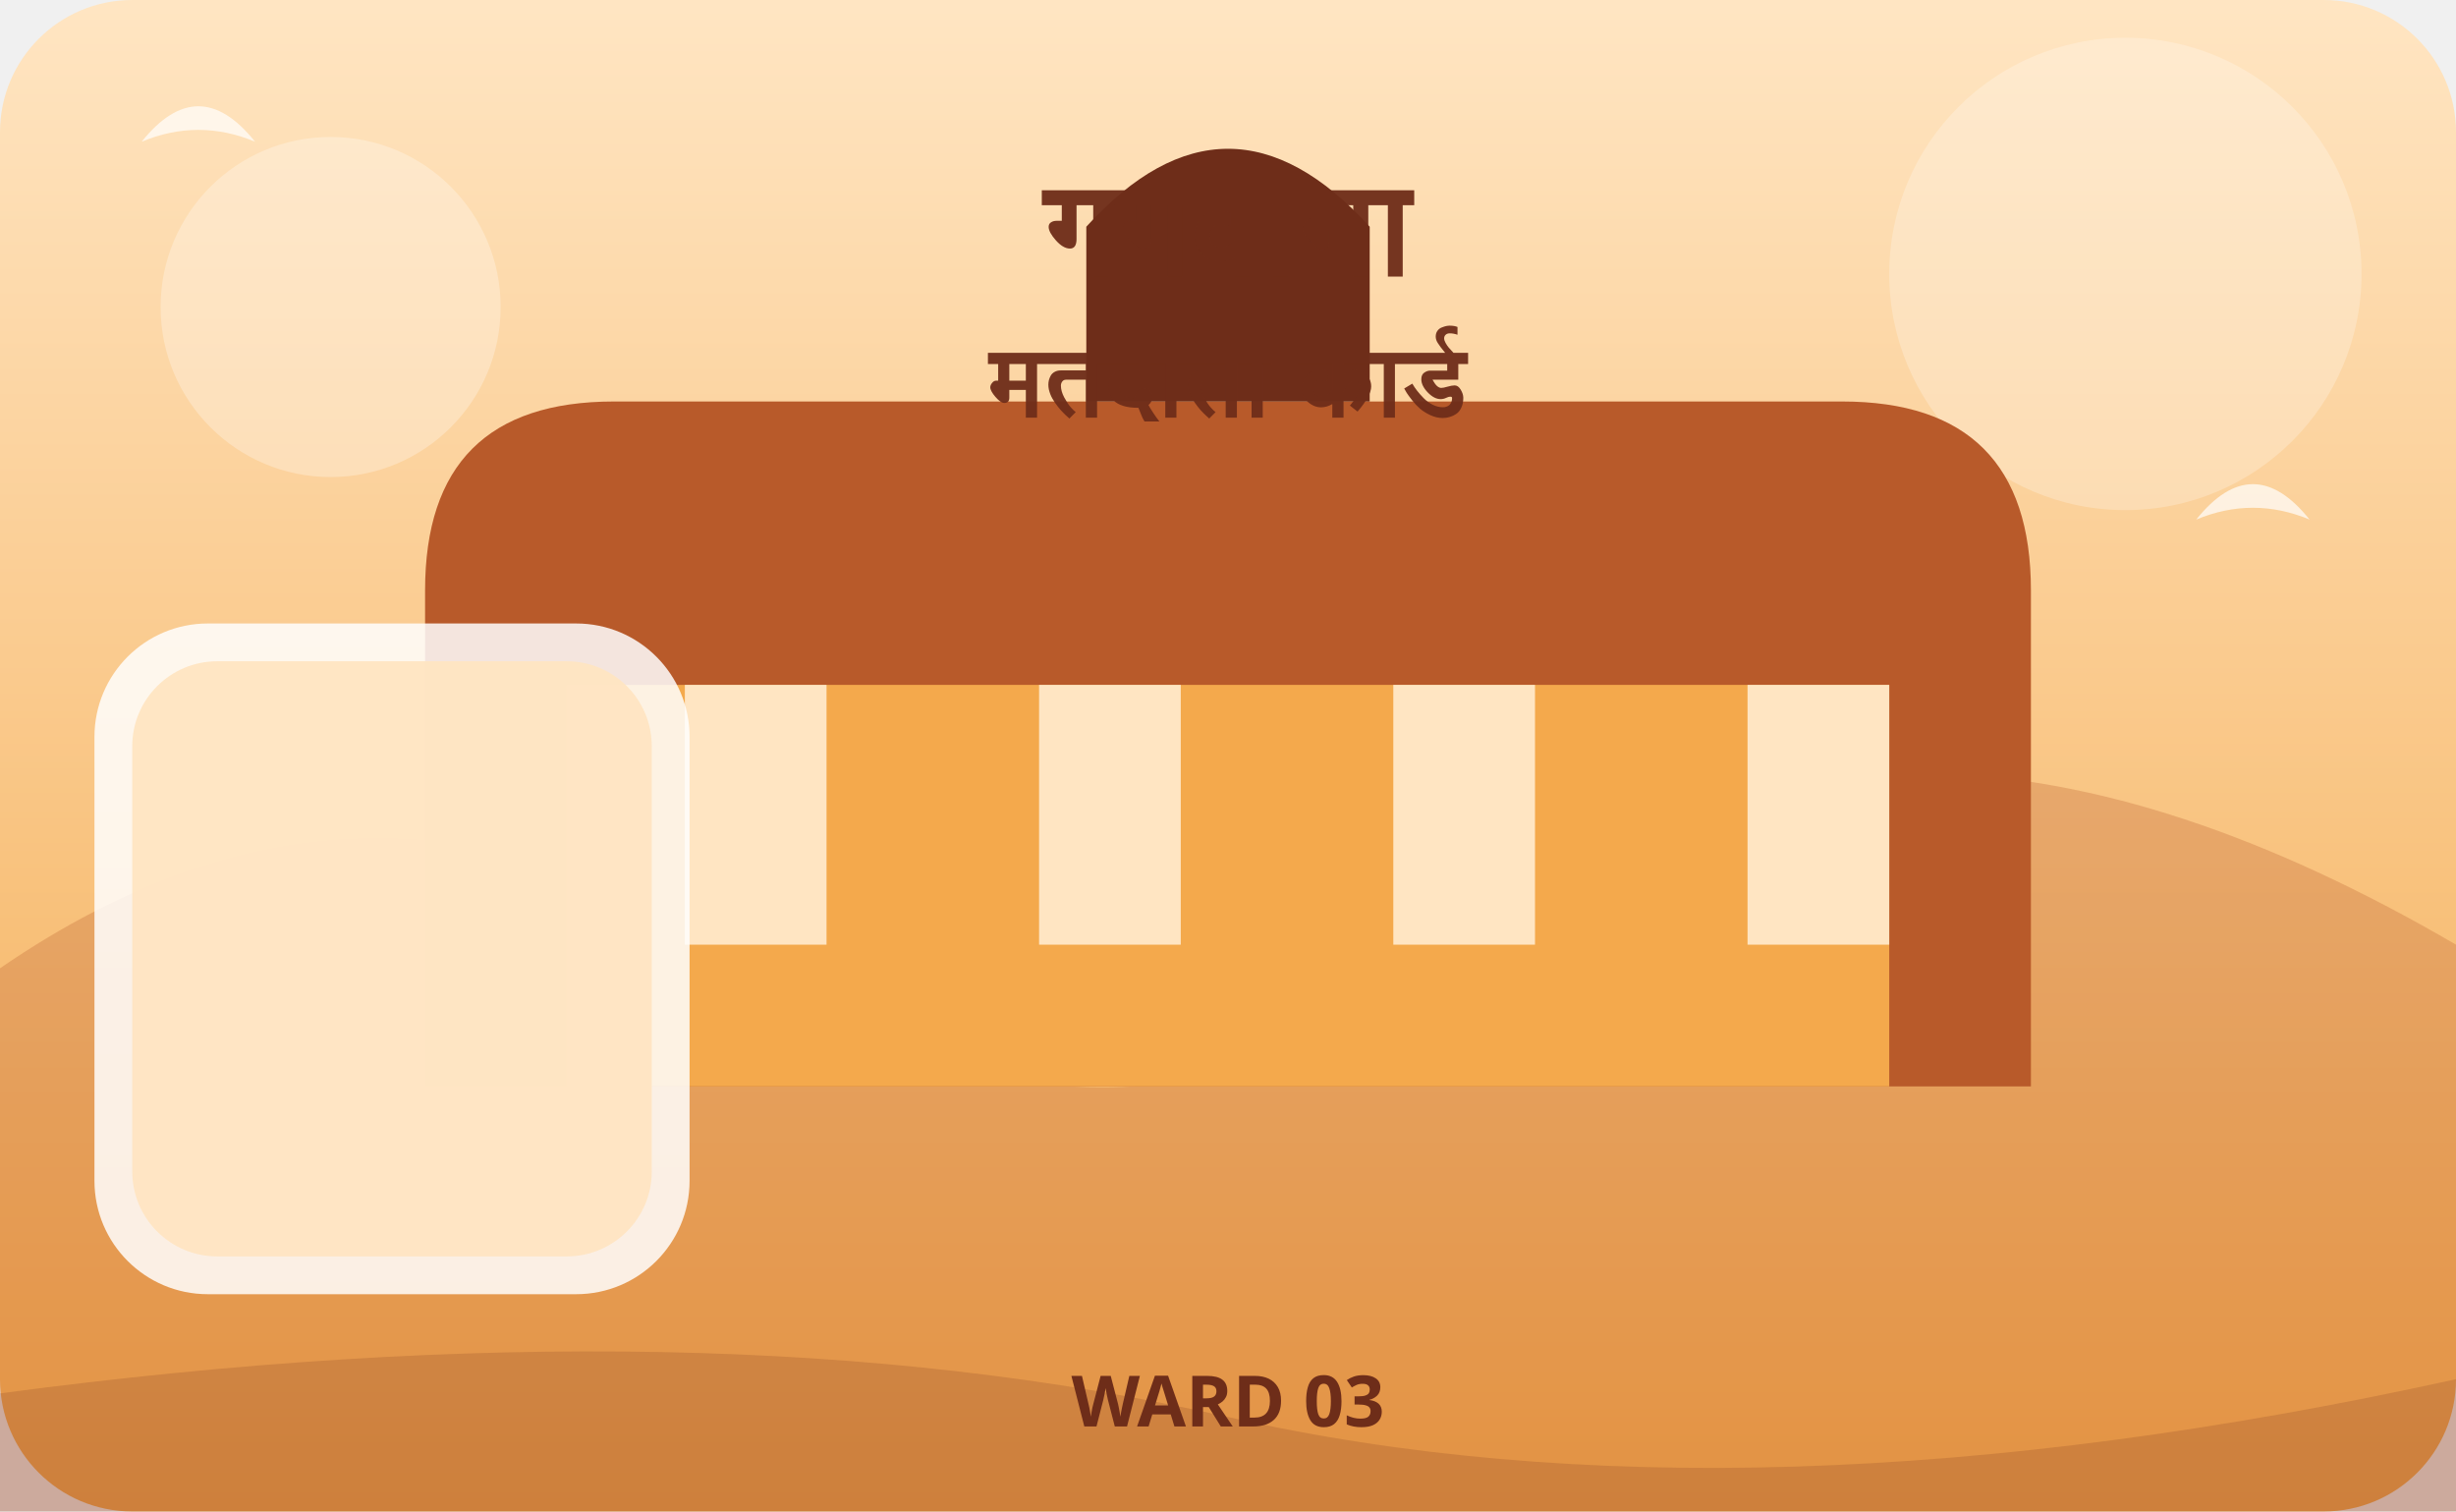
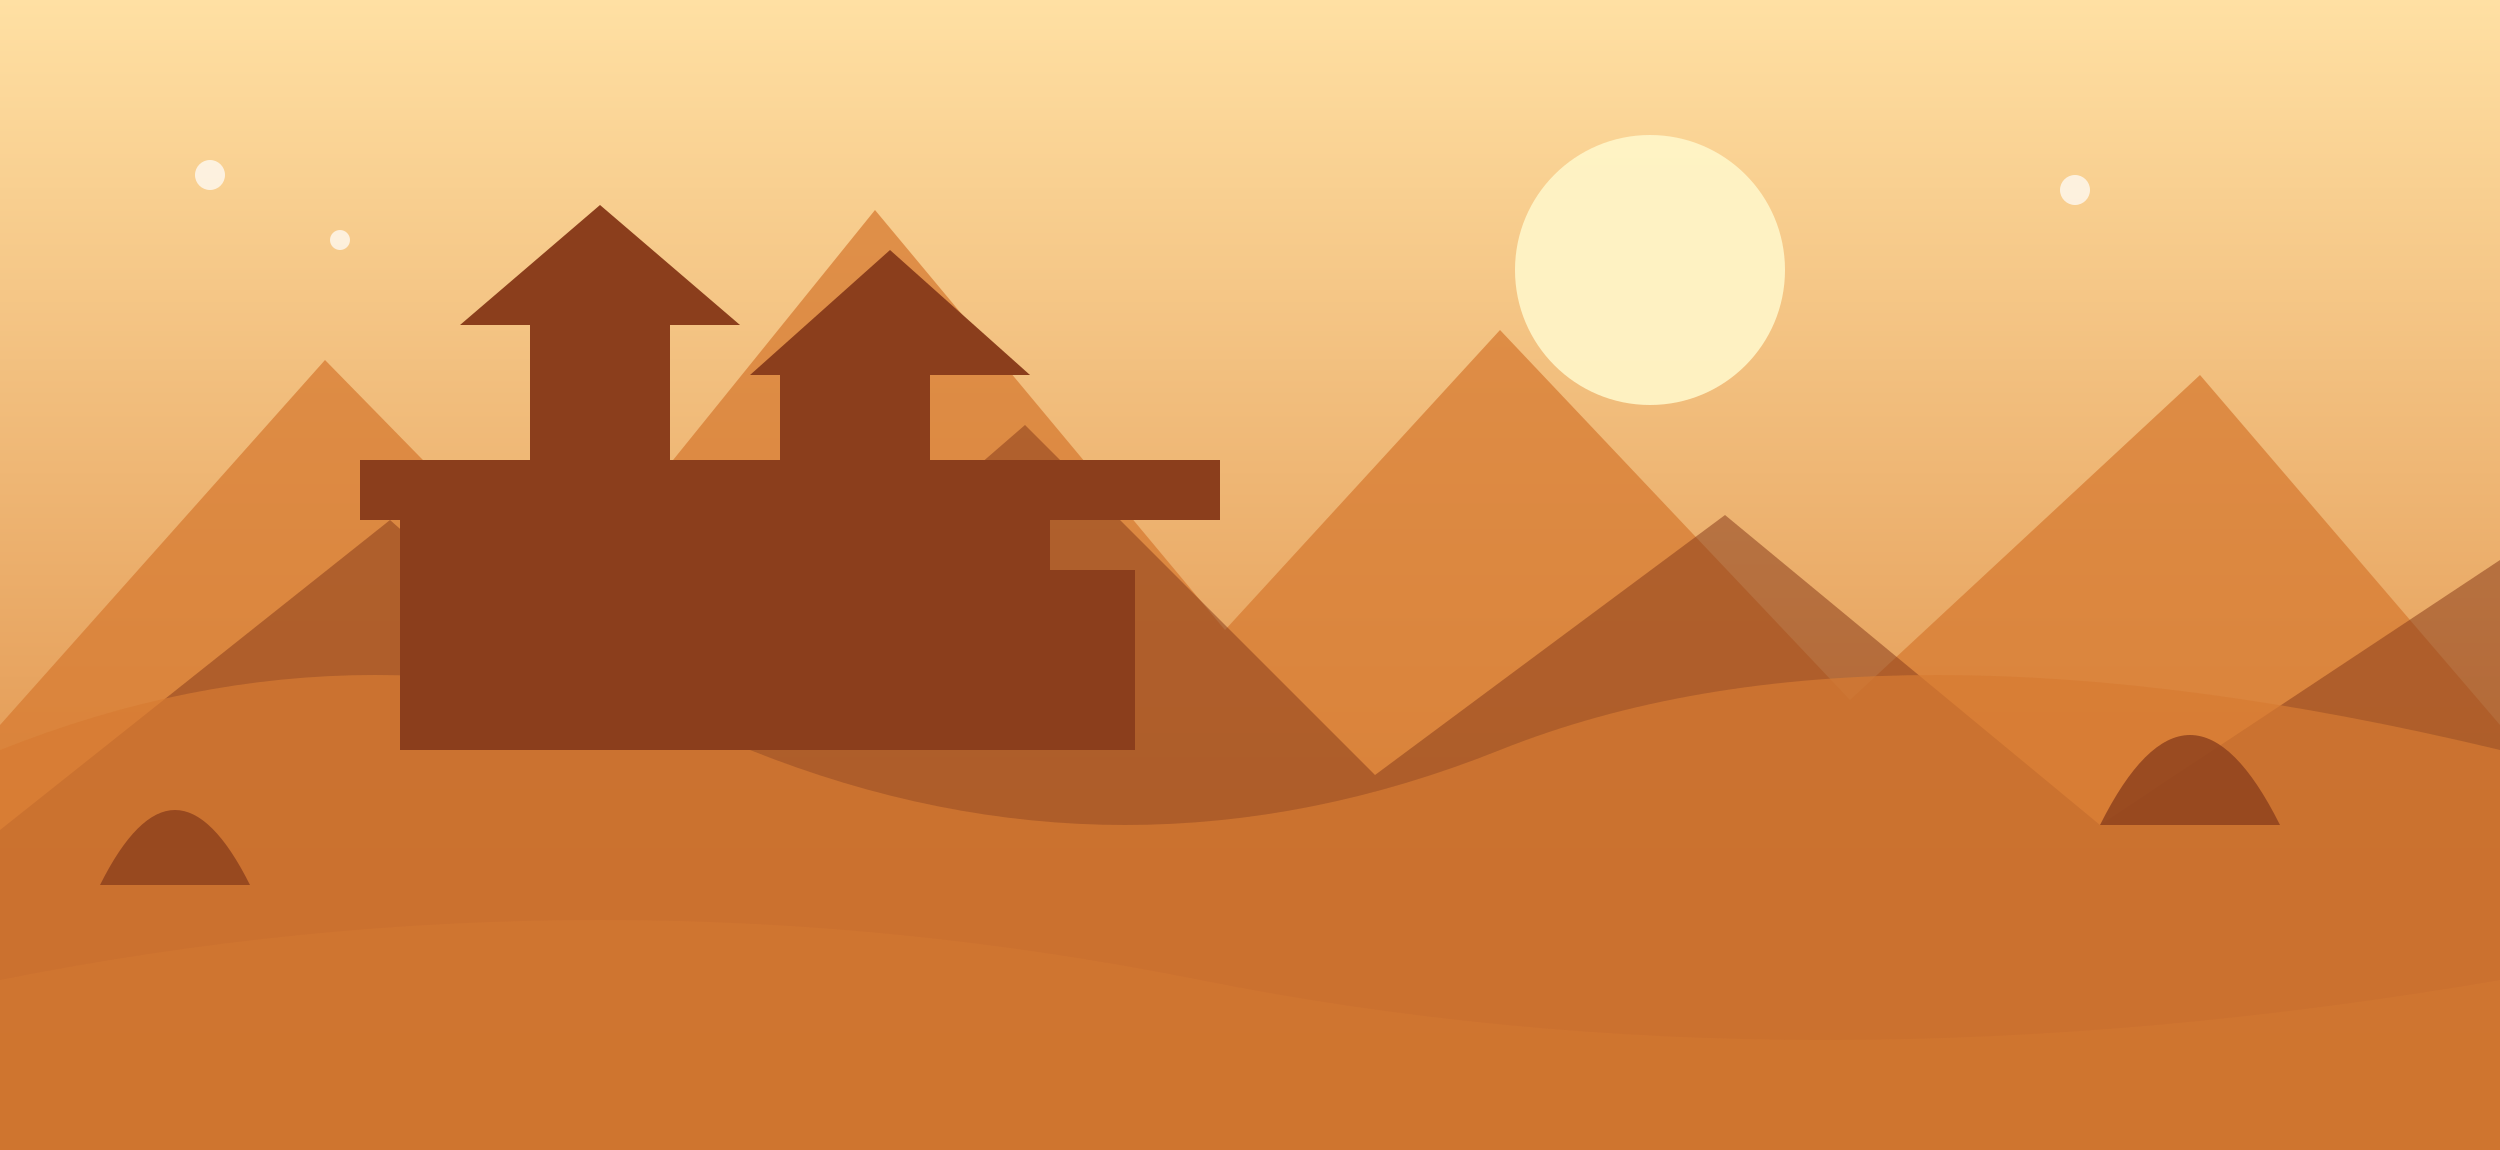
- <svg xmlns="http://www.w3.org/2000/svg" width="1040" height="640" viewBox="0 0 520 320">
+ <svg xmlns="http://www.w3.org/2000/svg" viewBox="0 0 500 230">
  <defs>
    <linearGradient id="g" x2="0" y2="1">
-       <stop stop-color="#FFE5C2" />
-       <stop offset="1" stop-color="#F4A94C" />
+       <stop stop-color="#ffe0a3" />
+       <stop offset="1" stop-color="#d77b32" />
    </linearGradient>
  </defs>
-   <rect width="520" height="320" rx="28" fill="url(#g)" />
-   <circle cx="70" cy="65" r="36" fill="#FFF" opacity=".28" />
-   <circle cx="450" cy="58" r="50" fill="#FFF" opacity=".24" />
-   <path d="M0 205 Q80 150 160 205 T320 195 T520 200 V320 H0Z" fill="#B85A2A" opacity=".28" />
-   <path d="M90 230 V125 Q90 85 130 85 H390 Q430 85 430 125 V230Z" fill="#B85A2A" />
-   <path d="M120 230 V145 H400 V230Z" fill="#F4A94C" />
-   <path d="M230 85 V48 Q260 15 290 48 V85Z" fill="#6E2D19" />
-   <g fill="#FFE5C2">
-     <rect x="145" y="145" width="30" height="55" />
-     <rect x="220" y="145" width="30" height="55" />
-     <rect x="295" y="145" width="30" height="55" />
-     <rect x="370" y="145" width="30" height="55" />
+   <rect width="500" height="230" fill="url(#g)" />
+   <circle cx="330" cy="54" r="27" fill="#fff6c9" opacity=".9" />
+   <path d="M0 145 L65 72 112 120 175 42 245 126 300 66 370 140 440 75 500 145V230H0Z" fill="#d77b32" opacity=".75" />
+   <path d="M0 166 L78 104 130 150 205 85 275 155 345 103 420 165 500 112V230H0Z" fill="#8b3e1c" opacity=".55" />
+   <path d="M0 150q75-30 150 0t150 0 200 0v80H0Z" fill="#d77b32" opacity=".7" />
+   <path d="M0 196q120-24 240 0t260 0v34H0Z" fill="#d77b32" opacity=".35" />
+   <g fill="#8b3e1c">
+     <path d="M80 150V92h26V65h28v27h22V75h30v17h24v58Z" />
+     <path d="M72 92h172v12H72z" />
+     <path d="M92 65l28-24 28 24zm58 10l28-25 28 25z" />
+     <path d="M105 150v-36h18v36zm52 0v-36h18v36zm52 0v-36h18v36z" />
  </g>
-   <g fill="#6E2D19" opacity=".95">
-     <text x="260" y="58" text-anchor="middle" font-family="sans-serif" font-size="28" font-weight="800">गगवाना</text>
-     <text x="260" y="88" text-anchor="middle" font-family="sans-serif" font-size="21" font-weight="700">मतदाता कार्ड</text>
+   <g fill="#fff" opacity=".7">
+     <circle cx="42" cy="35" r="3" />
+     <circle cx="68" cy="48" r="2" />
+     <circle cx="415" cy="38" r="3" />
  </g>
-   <g fill="#FFF" opacity=".7">
-     <path d="M30 30q12-15 24 0q-12-5-24 0 M465 110q12-15 24 0q-12-5-24 0" />
+   <g fill="#8b3e1c" opacity=".8">
+     <path d="M20 177q15-30 30 0zm400-12q18-36 36 0z" />
  </g>
-   <rect x="20" y="132" width="126" height="142" rx="24" fill="#FFF" opacity=".84" />
-   <rect x="28" y="140" width="110" height="126" rx="18" fill="#FFE5C2" opacity=".95" />
-   <path d="M0 295 Q150 275 260 300 T520 292 V320 H0Z" fill="#6E2D19" opacity=".18" />
-   <text x="260" y="302" text-anchor="middle" font-family="sans-serif" font-size="15" font-weight="700" fill="#6E2D19">WARD 03</text>
</svg>
